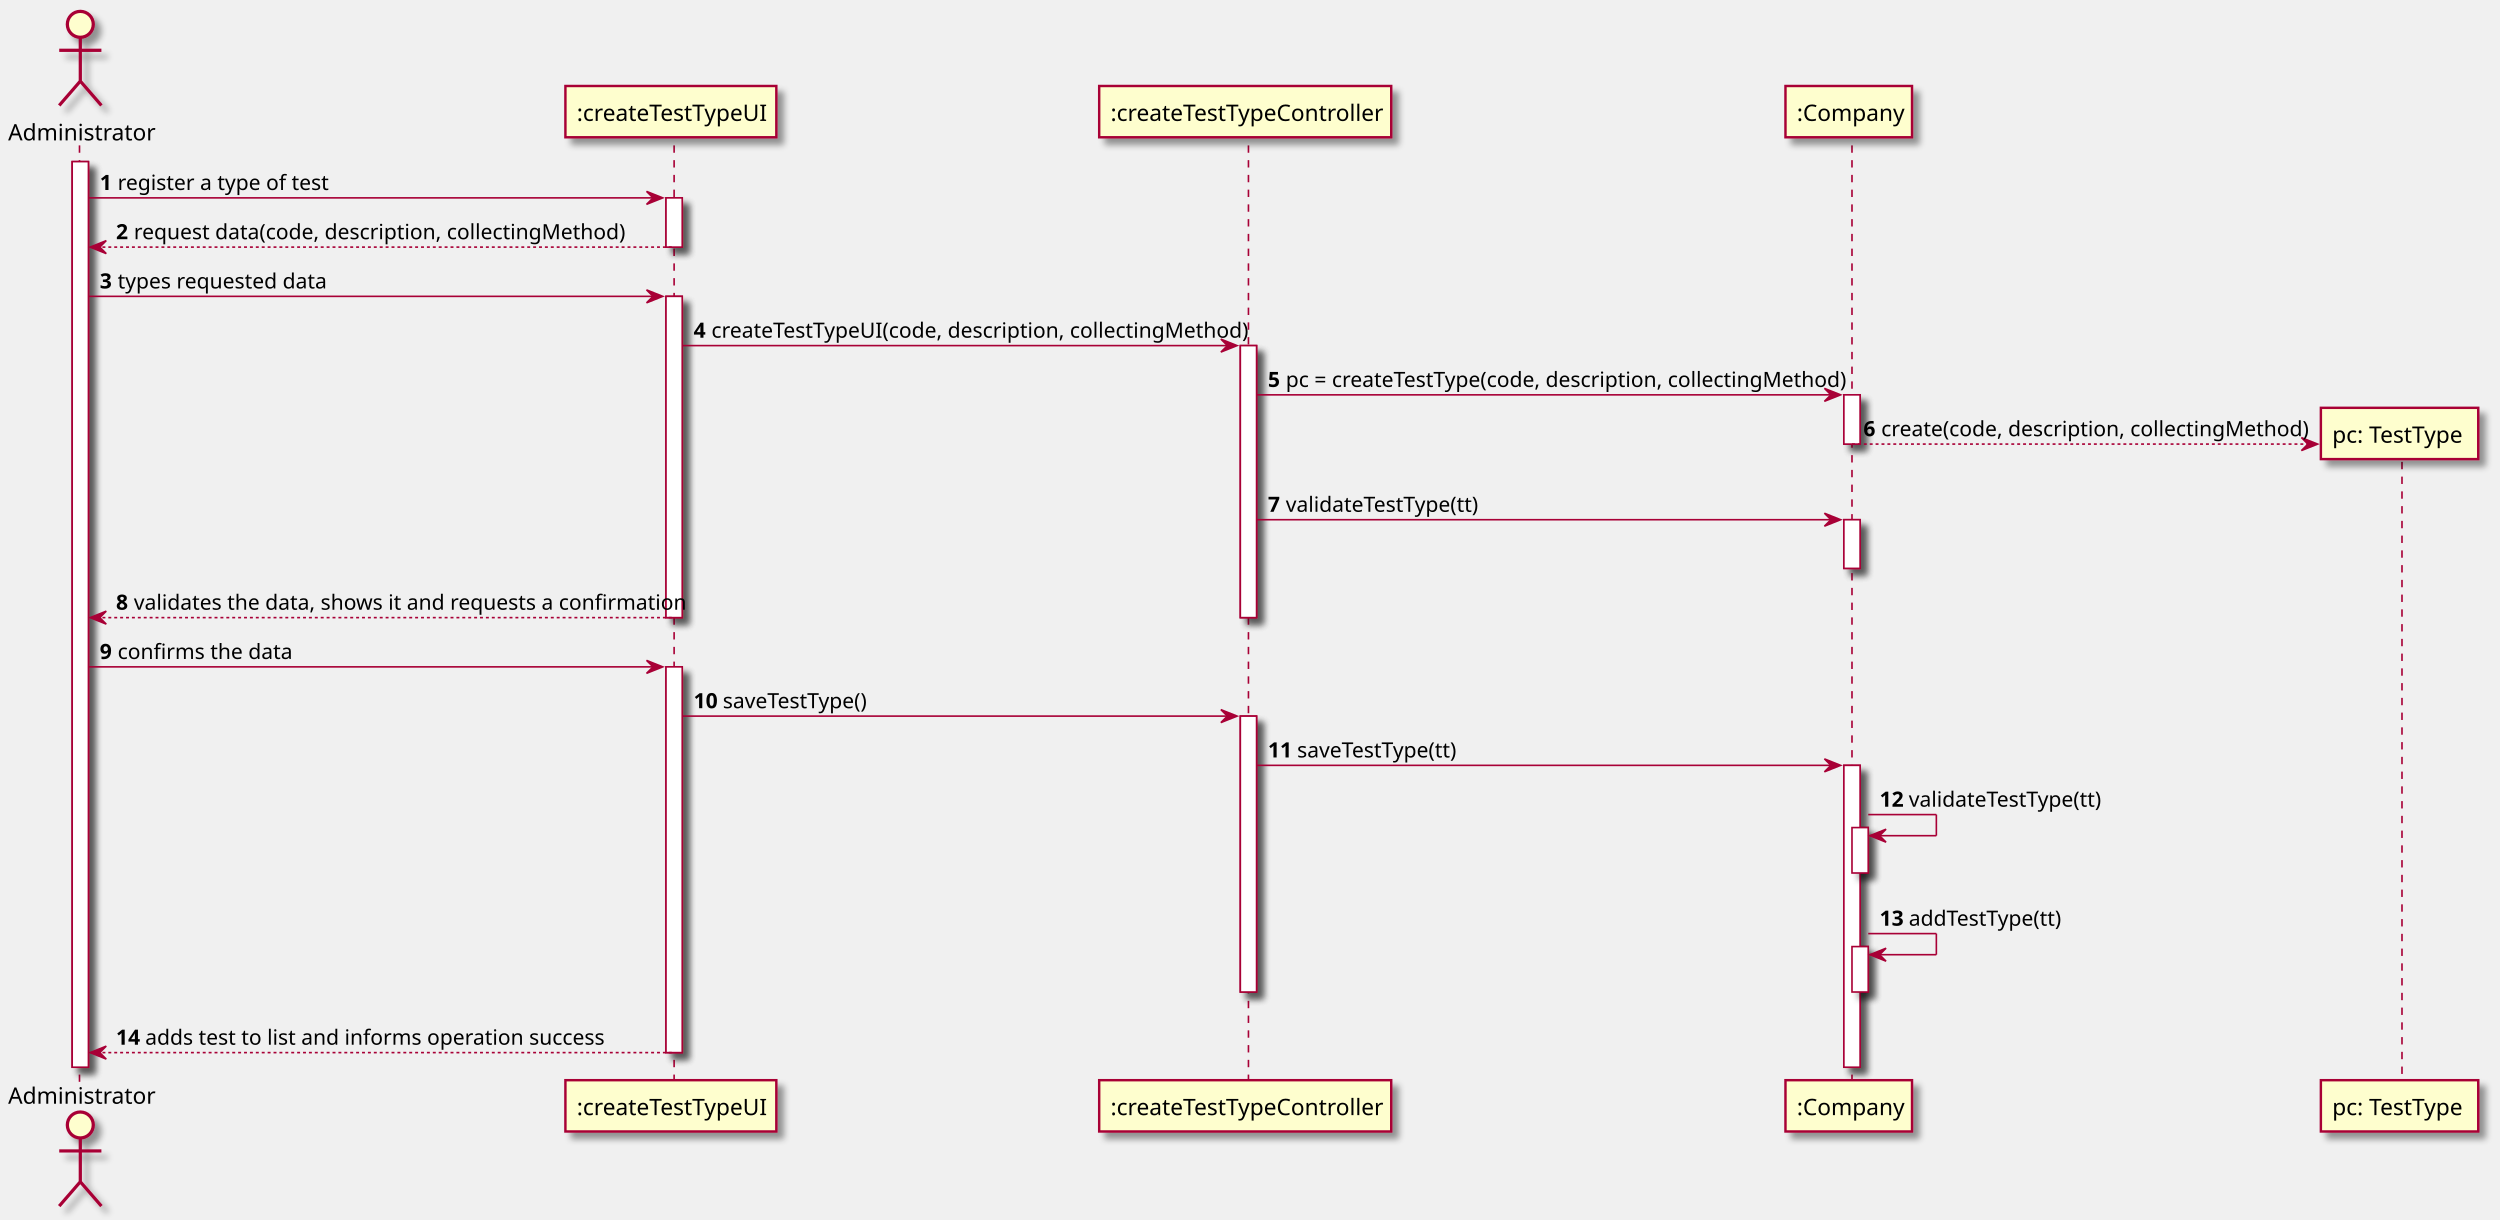
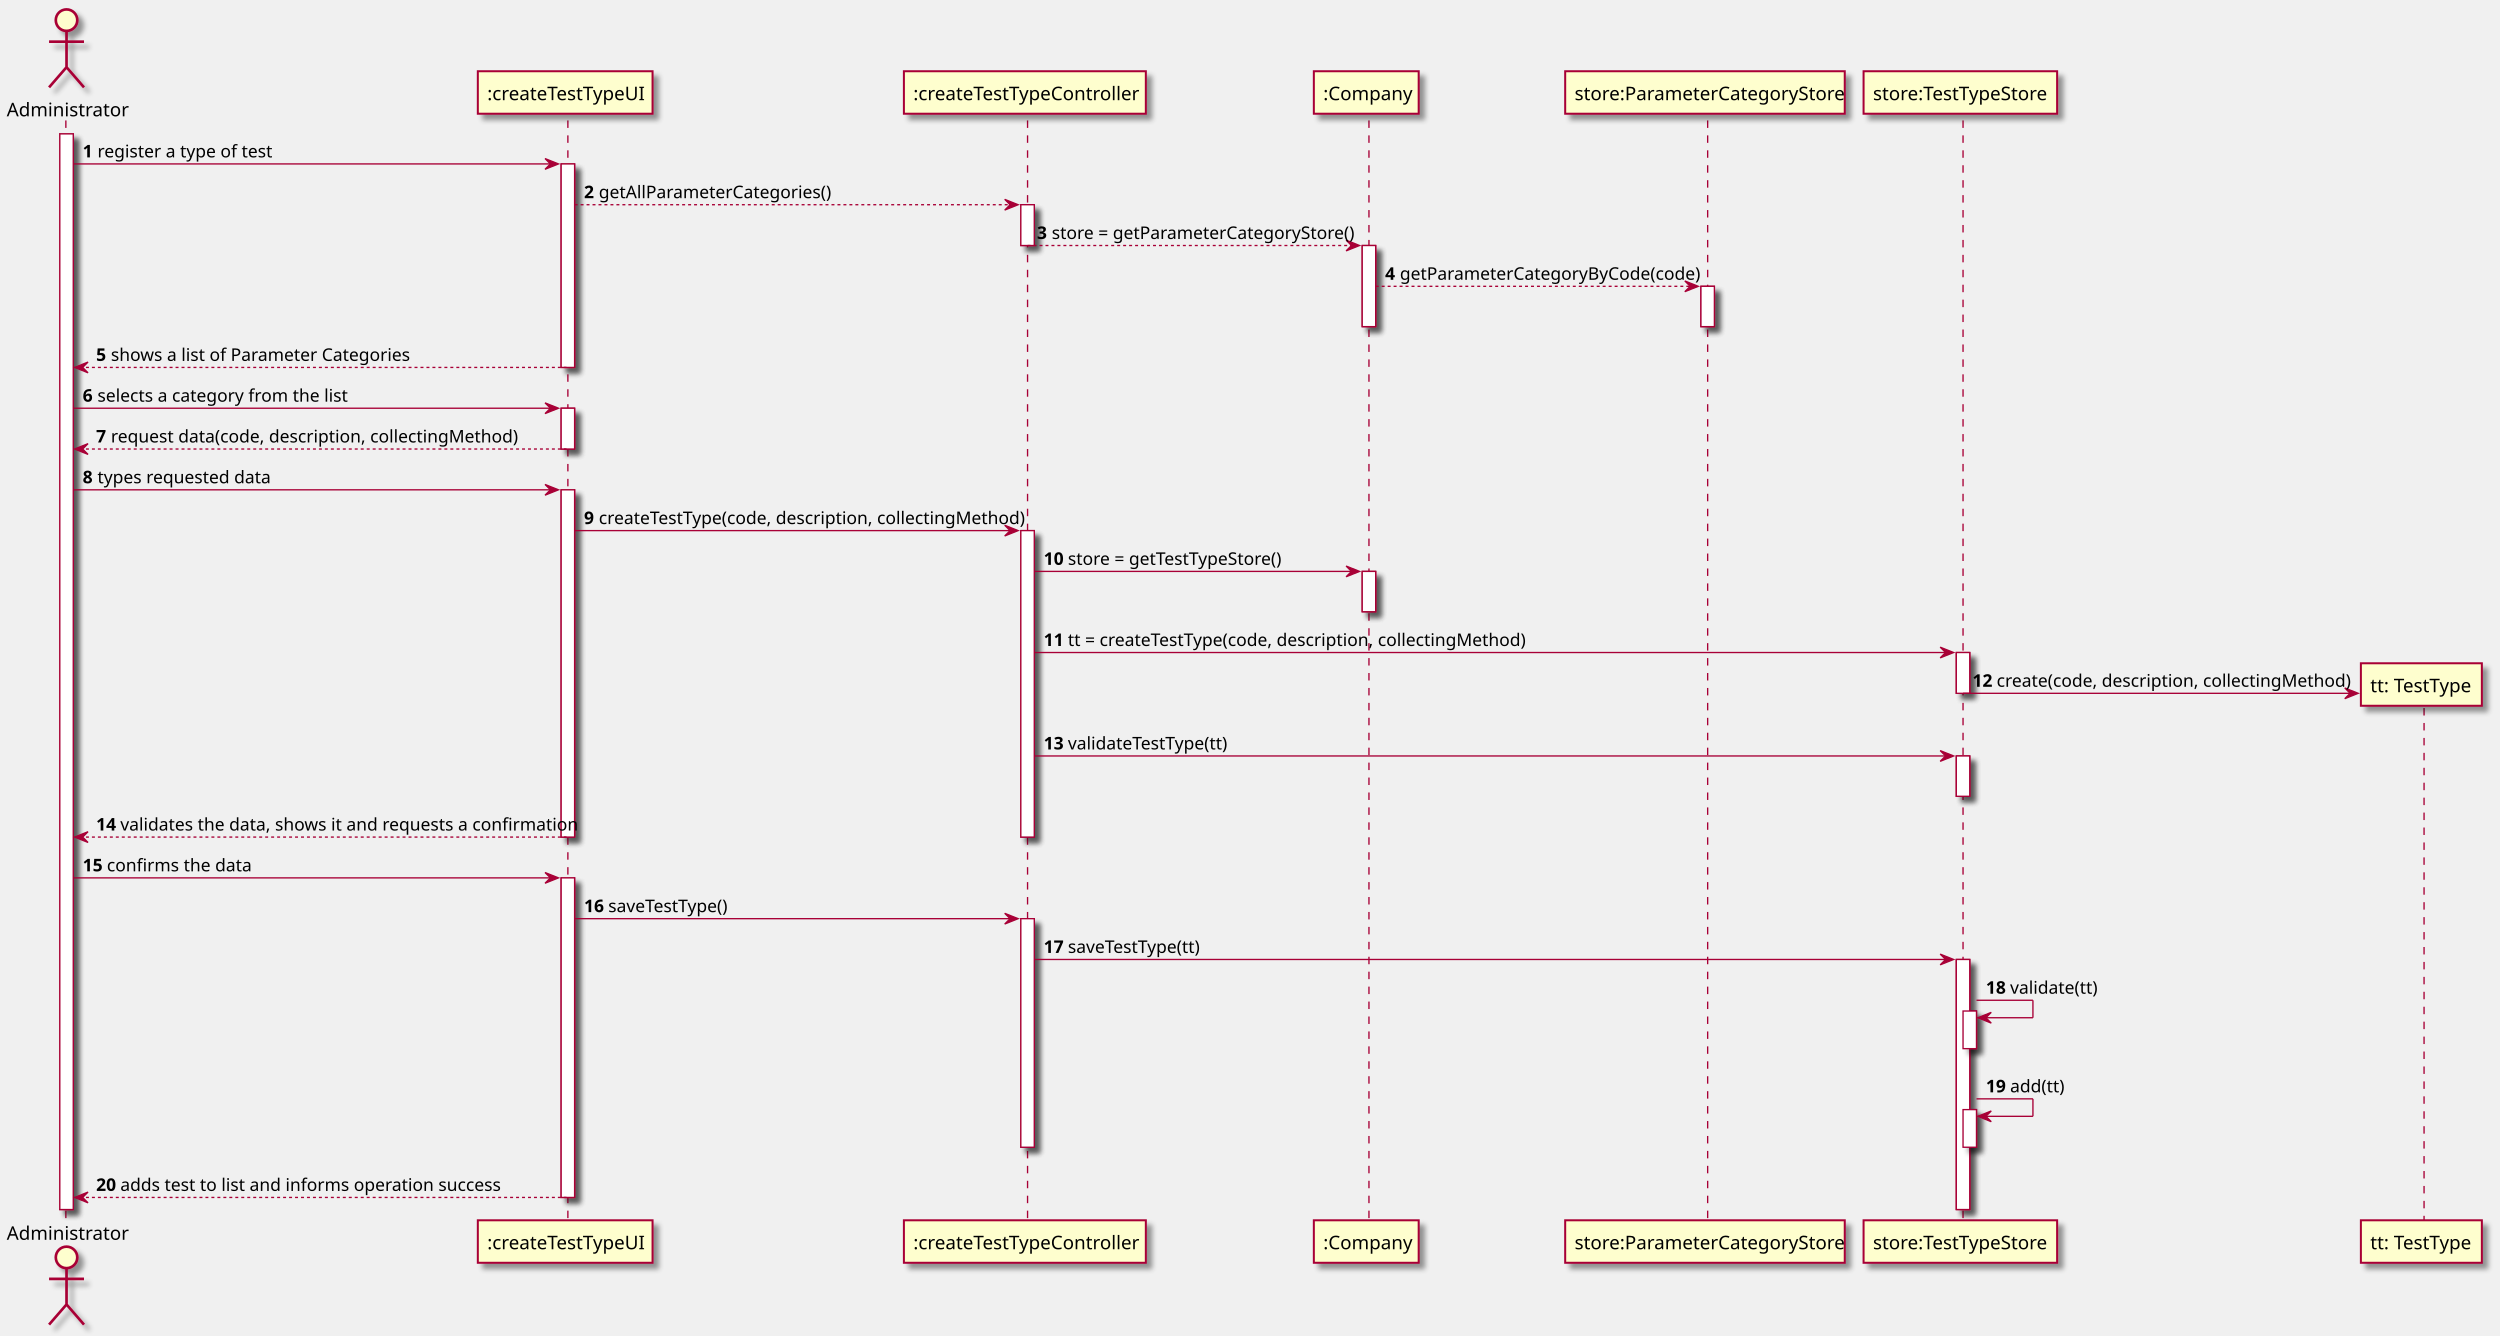
- <svg xmlns="http://www.w3.org/2000/svg" contentScriptType="application/ecmascript" contentStyleType="text/css" height="827.2px" preserveAspectRatio="none" style="width:1695px;height:827px;" version="1.1" viewBox="0 0 1695 827" width="1695.1px" zoomAndPan="magnify">
+ <svg xmlns="http://www.w3.org/2000/svg" contentScriptType="application/ecmascript" contentStyleType="text/css" height="894.6px" preserveAspectRatio="none" style="width:1674px;height:894px;" version="1.1" viewBox="0 0 1674 894" width="1674px" zoomAndPan="magnify">
  <defs>
-     <filter height="300%" id="f1wcpfkelou8r4" width="300%" x="-1" y="-1">
-       <feGaussianBlur result="blurOut" stdDeviation="2.2" />
+     <filter height="300%" id="f1lamy1l7gx9t" width="300%" x="-1" y="-1">
+       <feGaussianBlur result="blurOut" stdDeviation="1.8" />
      <feColorMatrix in="blurOut" result="blurOut2" type="matrix" values="0 0 0 0 0 0 0 0 0 0 0 0 0 0 0 0 0 0 .4 0" />
-       <feOffset dx="4.4" dy="4.4" in="blurOut2" result="blurOut3" />
+       <feOffset dx="3.6" dy="3.6" in="blurOut2" result="blurOut3" />
      <feBlend in="SourceGraphic" in2="blurOut3" mode="normal" />
    </filter>
  </defs>
  <g>
-     <rect fill="#FFFFFF" filter="url(#f1wcpfkelou8r4)" height="613.998" style="stroke:#A80036;stroke-width:1.1;" width="11" x="48.95" y="109.57" />
-     <rect fill="#FFFFFF" filter="url(#f1wcpfkelou8r4)" height="33.387" style="stroke:#A80036;stroke-width:1.1;" width="11" x="451.55" y="134.157" />
-     <rect fill="#FFFFFF" filter="url(#f1wcpfkelou8r4)" height="217.817" style="stroke:#A80036;stroke-width:1.1;" width="11" x="451.55" y="200.93" />
-     <rect fill="#FFFFFF" filter="url(#f1wcpfkelou8r4)" height="261.534" style="stroke:#A80036;stroke-width:1.1;" width="11" x="451.55" y="452.134" />
-     <rect fill="#FFFFFF" filter="url(#f1wcpfkelou8r4)" height="184.43" style="stroke:#A80036;stroke-width:1.1;" width="11" x="840.95" y="234.317" />
-     <rect fill="#FFFFFF" filter="url(#f1wcpfkelou8r4)" height="187.06" style="stroke:#A80036;stroke-width:1.1;" width="11" x="840.95" y="485.521" />
-     <rect fill="#FFFFFF" filter="url(#f1wcpfkelou8r4)" height="33.387" style="stroke:#A80036;stroke-width:1.1;" width="11" x="1250.15" y="267.704" />
-     <rect fill="#FFFFFF" filter="url(#f1wcpfkelou8r4)" height="33" style="stroke:#A80036;stroke-width:1.1;" width="11" x="1250.15" y="352.361" />
-     <rect fill="#FFFFFF" filter="url(#f1wcpfkelou8r4)" height="204.66" style="stroke:#A80036;stroke-width:1.1;" width="11" x="1250.15" y="518.908" />
-     <rect fill="#FFFFFF" filter="url(#f1wcpfkelou8r4)" height="30.8" style="stroke:#A80036;stroke-width:1.1;" width="11" x="1255.65" y="561.095" />
-     <rect fill="#FFFFFF" filter="url(#f1wcpfkelou8r4)" height="30.8" style="stroke:#A80036;stroke-width:1.1;" width="11" x="1255.65" y="641.781" />
-     <line style="stroke:#A80036;stroke-width:1.1;stroke-dasharray:5.0,5.0;" x1="53.9" x2="53.9" y1="98.57" y2="733.468" />
-     <line style="stroke:#A80036;stroke-width:1.1;stroke-dasharray:5.0,5.0;" x1="457.05" x2="457.05" y1="98.57" y2="733.468" />
-     <line style="stroke:#A80036;stroke-width:1.1;stroke-dasharray:5.0,5.0;" x1="846.45" x2="846.45" y1="98.57" y2="733.468" />
-     <line style="stroke:#A80036;stroke-width:1.1;stroke-dasharray:5.0,5.0;" x1="1255.65" x2="1255.65" y1="98.57" y2="733.468" />
-     <line style="stroke:#A80036;stroke-width:1.1;stroke-dasharray:5.0,5.0;" x1="1628.55" x2="1628.55" y1="313.139" y2="733.468" />
-     <text fill="#000000" font-family="sans-serif" font-size="15.4" lengthAdjust="spacing" textLength="91.3" x="5.5" y="95.186">Administrator</text>
-     <ellipse cx="54.45" cy="16.5" fill="#FEFECE" filter="url(#f1wcpfkelou8r4)" rx="8.8" ry="8.8" style="stroke:#A80036;stroke-width:2.2;" />
-     <path d="M54.45,25.3 L54.45,55 M40.15,34.1 L68.75,34.1 M54.45,55 L40.15,71.5 M54.45,55 L68.75,71.5 " fill="none" filter="url(#f1wcpfkelou8r4)" style="stroke:#A80036;stroke-width:2.2;" />
-     <text fill="#000000" font-family="sans-serif" font-size="15.4" lengthAdjust="spacing" textLength="91.3" x="5.5" y="748.355">Administrator</text>
-     <ellipse cx="54.45" cy="762.738" fill="#FEFECE" filter="url(#f1wcpfkelou8r4)" rx="8.8" ry="8.8" style="stroke:#A80036;stroke-width:2.2;" />
-     <path d="M54.45,771.538 L54.45,801.238 M40.15,780.338 L68.75,780.338 M54.45,801.238 L40.15,817.738 M54.45,801.238 L68.75,817.738 " fill="none" filter="url(#f1wcpfkelou8r4)" style="stroke:#A80036;stroke-width:2.2;" />
-     <rect fill="#FEFECE" filter="url(#f1wcpfkelou8r4)" height="34.77" style="stroke:#A80036;stroke-width:1.65;" width="143" x="383.35" y="58.3" />
-     <text fill="#000000" font-family="sans-serif" font-size="15.4" lengthAdjust="spacing" textLength="127.6" x="391.05" y="81.987">:createTestTypeUI</text>
-     <rect fill="#FEFECE" filter="url(#f1wcpfkelou8r4)" height="34.77" style="stroke:#A80036;stroke-width:1.65;" width="143" x="383.35" y="732.368" />
-     <text fill="#000000" font-family="sans-serif" font-size="15.4" lengthAdjust="spacing" textLength="127.6" x="391.05" y="756.054">:createTestTypeUI</text>
-     <rect fill="#FEFECE" filter="url(#f1wcpfkelou8r4)" height="34.77" style="stroke:#A80036;stroke-width:1.65;" width="198" x="745.25" y="58.3" />
-     <text fill="#000000" font-family="sans-serif" font-size="15.4" lengthAdjust="spacing" textLength="182.6" x="752.95" y="81.987">:createTestTypeController</text>
-     <rect fill="#FEFECE" filter="url(#f1wcpfkelou8r4)" height="34.77" style="stroke:#A80036;stroke-width:1.65;" width="198" x="745.25" y="732.368" />
-     <text fill="#000000" font-family="sans-serif" font-size="15.4" lengthAdjust="spacing" textLength="182.6" x="752.95" y="756.054">:createTestTypeController</text>
-     <rect fill="#FEFECE" filter="url(#f1wcpfkelou8r4)" height="34.77" style="stroke:#A80036;stroke-width:1.65;" width="85.8" x="1210.55" y="58.3" />
-     <text fill="#000000" font-family="sans-serif" font-size="15.4" lengthAdjust="spacing" textLength="70.4" x="1218.25" y="81.987">:Company</text>
-     <rect fill="#FEFECE" filter="url(#f1wcpfkelou8r4)" height="34.77" style="stroke:#A80036;stroke-width:1.65;" width="85.8" x="1210.55" y="732.368" />
-     <text fill="#000000" font-family="sans-serif" font-size="15.4" lengthAdjust="spacing" textLength="70.4" x="1218.25" y="756.054">:Company</text>
-     <rect fill="#FEFECE" filter="url(#f1wcpfkelou8r4)" height="34.77" style="stroke:#A80036;stroke-width:1.65;" width="106.7" x="1573.55" y="732.368" />
-     <text fill="#000000" font-family="sans-serif" font-size="15.4" lengthAdjust="spacing" textLength="91.3" x="1581.25" y="756.054">pc: TestType</text>
-     <rect fill="#FFFFFF" filter="url(#f1wcpfkelou8r4)" height="613.998" style="stroke:#A80036;stroke-width:1.1;" width="11" x="48.95" y="109.57" />
-     <rect fill="#FFFFFF" filter="url(#f1wcpfkelou8r4)" height="33.387" style="stroke:#A80036;stroke-width:1.1;" width="11" x="451.55" y="134.157" />
-     <rect fill="#FFFFFF" filter="url(#f1wcpfkelou8r4)" height="217.817" style="stroke:#A80036;stroke-width:1.1;" width="11" x="451.55" y="200.93" />
-     <rect fill="#FFFFFF" filter="url(#f1wcpfkelou8r4)" height="261.534" style="stroke:#A80036;stroke-width:1.1;" width="11" x="451.55" y="452.134" />
-     <rect fill="#FFFFFF" filter="url(#f1wcpfkelou8r4)" height="184.43" style="stroke:#A80036;stroke-width:1.1;" width="11" x="840.95" y="234.317" />
-     <rect fill="#FFFFFF" filter="url(#f1wcpfkelou8r4)" height="187.06" style="stroke:#A80036;stroke-width:1.1;" width="11" x="840.95" y="485.521" />
-     <rect fill="#FFFFFF" filter="url(#f1wcpfkelou8r4)" height="33.387" style="stroke:#A80036;stroke-width:1.1;" width="11" x="1250.15" y="267.704" />
-     <rect fill="#FFFFFF" filter="url(#f1wcpfkelou8r4)" height="33" style="stroke:#A80036;stroke-width:1.1;" width="11" x="1250.15" y="352.361" />
-     <rect fill="#FFFFFF" filter="url(#f1wcpfkelou8r4)" height="204.66" style="stroke:#A80036;stroke-width:1.1;" width="11" x="1250.15" y="518.908" />
-     <rect fill="#FFFFFF" filter="url(#f1wcpfkelou8r4)" height="30.8" style="stroke:#A80036;stroke-width:1.1;" width="11" x="1255.65" y="561.095" />
-     <rect fill="#FFFFFF" filter="url(#f1wcpfkelou8r4)" height="30.8" style="stroke:#A80036;stroke-width:1.1;" width="11" x="1255.65" y="641.781" />
-     <polygon fill="#A80036" points="438.35,129.757,449.35,134.157,438.35,138.557,442.75,134.157" style="stroke:#A80036;stroke-width:1.1;" />
-     <line style="stroke:#A80036;stroke-width:1.1;" x1="59.95" x2="444.95" y1="134.157" y2="134.157" />
-     <text fill="#000000" font-family="sans-serif" font-size="14.3" font-weight="bold" lengthAdjust="spacing" textLength="7.7" x="67.65" y="128.815">1</text>
-     <text fill="#000000" font-family="sans-serif" font-size="14.3" lengthAdjust="spacing" textLength="135.3" x="79.75" y="128.815">register a type of test</text>
-     <polygon fill="#A80036" points="72.05,163.144,61.05,167.544,72.05,171.944,67.65,167.544" style="stroke:#A80036;stroke-width:1.1;" />
-     <line style="stroke:#A80036;stroke-width:1.1;stroke-dasharray:2.0,2.0;" x1="65.45" x2="455.95" y1="167.544" y2="167.544" />
-     <text fill="#000000" font-family="sans-serif" font-size="14.3" font-weight="bold" lengthAdjust="spacing" textLength="7.7" x="78.65" y="162.202">2</text>
-     <text fill="#000000" font-family="sans-serif" font-size="14.3" lengthAdjust="spacing" textLength="313.5" x="90.75" y="162.202">request data(code, description, collectingMethod)</text>
-     <polygon fill="#A80036" points="438.35,196.53,449.35,200.93,438.35,205.331,442.75,200.93" style="stroke:#A80036;stroke-width:1.1;" />
-     <line style="stroke:#A80036;stroke-width:1.1;" x1="59.95" x2="444.95" y1="200.93" y2="200.93" />
-     <text fill="#000000" font-family="sans-serif" font-size="14.3" font-weight="bold" lengthAdjust="spacing" textLength="7.7" x="67.65" y="195.588">3</text>
-     <text fill="#000000" font-family="sans-serif" font-size="14.3" lengthAdjust="spacing" textLength="134.2" x="79.75" y="195.588">types requested data</text>
-     <polygon fill="#A80036" points="827.75,229.917,838.75,234.317,827.75,238.717,832.15,234.317" style="stroke:#A80036;stroke-width:1.1;" />
-     <line style="stroke:#A80036;stroke-width:1.1;" x1="462.55" x2="834.35" y1="234.317" y2="234.317" />
-     <text fill="#000000" font-family="sans-serif" font-size="14.3" font-weight="bold" lengthAdjust="spacing" textLength="7.7" x="470.25" y="228.975">4</text>
-     <text fill="#000000" font-family="sans-serif" font-size="14.3" lengthAdjust="spacing" textLength="345.4" x="482.35" y="228.975">createTestTypeUI(code, description, collectingMethod)</text>
-     <polygon fill="#A80036" points="1236.95,263.304,1247.95,267.704,1236.95,272.104,1241.35,267.704" style="stroke:#A80036;stroke-width:1.1;" />
-     <line style="stroke:#A80036;stroke-width:1.1;" x1="851.95" x2="1243.55" y1="267.704" y2="267.704" />
-     <text fill="#000000" font-family="sans-serif" font-size="14.3" font-weight="bold" lengthAdjust="spacing" textLength="7.7" x="859.65" y="262.362">5</text>
-     <text fill="#000000" font-family="sans-serif" font-size="14.3" lengthAdjust="spacing" textLength="365.2" x="871.75" y="262.362">pc = createTestType(code, description, collectingMethod)</text>
-     <polygon fill="#A80036" points="1560.35,296.691,1571.35,301.091,1560.35,305.491,1564.75,301.091" style="stroke:#A80036;stroke-width:1.1;" />
-     <line style="stroke:#A80036;stroke-width:1.1;stroke-dasharray:2.0,2.0;" x1="1255.65" x2="1566.95" y1="301.091" y2="301.091" />
-     <text fill="#000000" font-family="sans-serif" font-size="14.3" font-weight="bold" lengthAdjust="spacing" textLength="7.7" x="1263.35" y="295.748">6</text>
-     <text fill="#000000" font-family="sans-serif" font-size="14.3" lengthAdjust="spacing" textLength="273.9" x="1275.45" y="295.748">create(code, description, collectingMethod)</text>
-     <rect fill="#FEFECE" filter="url(#f1wcpfkelou8r4)" height="34.77" style="stroke:#A80036;stroke-width:1.65;" width="106.7" x="1573.55" y="276.504" />
-     <text fill="#000000" font-family="sans-serif" font-size="15.4" lengthAdjust="spacing" textLength="91.3" x="1581.25" y="300.19">pc: TestType</text>
-     <polygon fill="#A80036" points="1236.95,347.961,1247.95,352.361,1236.95,356.761,1241.35,352.361" style="stroke:#A80036;stroke-width:1.1;" />
-     <line style="stroke:#A80036;stroke-width:1.1;" x1="851.95" x2="1243.55" y1="352.361" y2="352.361" />
-     <text fill="#000000" font-family="sans-serif" font-size="14.3" font-weight="bold" lengthAdjust="spacing" textLength="7.7" x="859.65" y="347.019">7</text>
-     <text fill="#000000" font-family="sans-serif" font-size="14.3" lengthAdjust="spacing" textLength="123.2" x="871.75" y="347.019">validateTestType(tt)</text>
-     <polygon fill="#A80036" points="72.05,414.348,61.05,418.748,72.05,423.148,67.65,418.748" style="stroke:#A80036;stroke-width:1.1;" />
-     <line style="stroke:#A80036;stroke-width:1.1;stroke-dasharray:2.0,2.0;" x1="65.45" x2="455.95" y1="418.748" y2="418.748" />
-     <text fill="#000000" font-family="sans-serif" font-size="14.3" font-weight="bold" lengthAdjust="spacing" textLength="7.7" x="78.65" y="413.406">8</text>
-     <text fill="#000000" font-family="sans-serif" font-size="14.3" lengthAdjust="spacing" textLength="353.1" x="90.75" y="413.406">validates the data, shows it and requests a confirmation</text>
-     <polygon fill="#A80036" points="438.35,447.734,449.35,452.134,438.35,456.534,442.75,452.134" style="stroke:#A80036;stroke-width:1.1;" />
-     <line style="stroke:#A80036;stroke-width:1.1;" x1="59.95" x2="444.95" y1="452.134" y2="452.134" />
-     <text fill="#000000" font-family="sans-serif" font-size="14.3" font-weight="bold" lengthAdjust="spacing" textLength="7.7" x="67.65" y="446.792">9</text>
-     <text fill="#000000" font-family="sans-serif" font-size="14.3" lengthAdjust="spacing" textLength="110" x="79.75" y="446.792">confirms the data</text>
-     <polygon fill="#A80036" points="827.75,481.121,838.75,485.521,827.75,489.921,832.15,485.521" style="stroke:#A80036;stroke-width:1.1;" />
-     <line style="stroke:#A80036;stroke-width:1.1;" x1="462.55" x2="834.35" y1="485.521" y2="485.521" />
-     <text fill="#000000" font-family="sans-serif" font-size="14.3" font-weight="bold" lengthAdjust="spacing" textLength="15.4" x="470.25" y="480.179">10</text>
-     <text fill="#000000" font-family="sans-serif" font-size="14.3" lengthAdjust="spacing" textLength="95.7" x="490.05" y="480.179">saveTestType()</text>
-     <polygon fill="#A80036" points="1236.95,514.508,1247.95,518.908,1236.95,523.308,1241.35,518.908" style="stroke:#A80036;stroke-width:1.1;" />
-     <line style="stroke:#A80036;stroke-width:1.1;" x1="851.95" x2="1243.55" y1="518.908" y2="518.908" />
-     <text fill="#000000" font-family="sans-serif" font-size="14.3" font-weight="bold" lengthAdjust="spacing" textLength="15.4" x="859.65" y="513.566">11</text>
-     <text fill="#000000" font-family="sans-serif" font-size="14.3" lengthAdjust="spacing" textLength="104.5" x="879.45" y="513.566">saveTestType(tt)</text>
-     <line style="stroke:#A80036;stroke-width:1.1;" x1="1266.65" x2="1312.85" y1="552.294" y2="552.294" />
-     <line style="stroke:#A80036;stroke-width:1.1;" x1="1312.85" x2="1312.85" y1="552.294" y2="566.595" />
-     <line style="stroke:#A80036;stroke-width:1.1;" x1="1267.75" x2="1312.85" y1="566.595" y2="566.595" />
-     <polygon fill="#A80036" points="1278.75,562.194,1267.75,566.595,1278.75,570.995,1274.35,566.595" style="stroke:#A80036;stroke-width:1.1;" />
-     <text fill="#000000" font-family="sans-serif" font-size="14.3" font-weight="bold" lengthAdjust="spacing" textLength="15.4" x="1274.35" y="546.952">12</text>
-     <text fill="#000000" font-family="sans-serif" font-size="14.3" lengthAdjust="spacing" textLength="123.2" x="1294.15" y="546.952">validateTestType(tt)</text>
-     <line style="stroke:#A80036;stroke-width:1.1;" x1="1266.65" x2="1312.85" y1="632.981" y2="632.981" />
-     <line style="stroke:#A80036;stroke-width:1.1;" x1="1312.85" x2="1312.85" y1="632.981" y2="647.281" />
-     <line style="stroke:#A80036;stroke-width:1.1;" x1="1267.75" x2="1312.85" y1="647.281" y2="647.281" />
-     <polygon fill="#A80036" points="1278.75,642.881,1267.75,647.281,1278.75,651.681,1274.35,647.281" style="stroke:#A80036;stroke-width:1.1;" />
-     <text fill="#000000" font-family="sans-serif" font-size="14.3" font-weight="bold" lengthAdjust="spacing" textLength="15.4" x="1274.35" y="627.639">13</text>
-     <text fill="#000000" font-family="sans-serif" font-size="14.3" lengthAdjust="spacing" textLength="99" x="1294.15" y="627.639">addTestType(tt)</text>
-     <polygon fill="#A80036" points="72.05,709.268,61.05,713.668,72.05,718.068,67.65,713.668" style="stroke:#A80036;stroke-width:1.1;" />
-     <line style="stroke:#A80036;stroke-width:1.1;stroke-dasharray:2.0,2.0;" x1="65.45" x2="455.95" y1="713.668" y2="713.668" />
-     <text fill="#000000" font-family="sans-serif" font-size="14.3" font-weight="bold" lengthAdjust="spacing" textLength="15.4" x="78.65" y="708.326">14</text>
-     <text fill="#000000" font-family="sans-serif" font-size="14.3" lengthAdjust="spacing" textLength="298.1" x="98.45" y="708.326">adds test to list and informs operation success</text>
+     <rect fill="#FFFFFF" filter="url(#f1lamy1l7gx9t)" height="720.26" style="stroke:#A80036;stroke-width:0.9;" width="9" x="40.05" y="89.648" />
+     <rect fill="#FFFFFF" filter="url(#f1lamy1l7gx9t)" height="136.266" style="stroke:#A80036;stroke-width:0.9;" width="9" x="375.75" y="109.765" />
+     <rect fill="#FFFFFF" filter="url(#f1lamy1l7gx9t)" height="27.316" style="stroke:#A80036;stroke-width:0.9;" width="9" x="375.75" y="273.347" />
+     <rect fill="#FFFFFF" filter="url(#f1lamy1l7gx9t)" height="232.53" style="stroke:#A80036;stroke-width:0.9;" width="9" x="375.75" y="327.98" />
+     <rect fill="#FFFFFF" filter="url(#f1lamy1l7gx9t)" height="213.982" style="stroke:#A80036;stroke-width:0.9;" width="9" x="375.75" y="587.827" />
+     <rect fill="#FFFFFF" filter="url(#f1lamy1l7gx9t)" height="27.316" style="stroke:#A80036;stroke-width:0.9;" width="9" x="683.55" y="137.081" />
+     <rect fill="#FFFFFF" filter="url(#f1lamy1l7gx9t)" height="205.214" style="stroke:#A80036;stroke-width:0.9;" width="9" x="683.55" y="355.296" />
+     <rect fill="#FFFFFF" filter="url(#f1lamy1l7gx9t)" height="153.049" style="stroke:#A80036;stroke-width:0.9;" width="9" x="683.55" y="615.143" />
+     <rect fill="#FFFFFF" filter="url(#f1lamy1l7gx9t)" height="54.316" style="stroke:#A80036;stroke-width:0.9;" width="9" x="912.15" y="164.398" />
+     <rect fill="#FFFFFF" filter="url(#f1lamy1l7gx9t)" height="27" style="stroke:#A80036;stroke-width:0.9;" width="9" x="912.15" y="382.613" />
+     <rect fill="#FFFFFF" filter="url(#f1lamy1l7gx9t)" height="27" style="stroke:#A80036;stroke-width:0.9;" width="9" x="1138.95" y="191.714" />
+     <rect fill="#FFFFFF" filter="url(#f1lamy1l7gx9t)" height="27.316" style="stroke:#A80036;stroke-width:0.9;" width="9" x="1309.95" y="436.929" />
+     <rect fill="#FFFFFF" filter="url(#f1lamy1l7gx9t)" height="27" style="stroke:#A80036;stroke-width:0.9;" width="9" x="1309.95" y="506.194" />
+     <rect fill="#FFFFFF" filter="url(#f1lamy1l7gx9t)" height="167.449" style="stroke:#A80036;stroke-width:0.9;" width="9" x="1309.95" y="642.459" />
+     <rect fill="#FFFFFF" filter="url(#f1lamy1l7gx9t)" height="25.2" style="stroke:#A80036;stroke-width:0.9;" width="9" x="1314.45" y="676.976" />
+     <rect fill="#FFFFFF" filter="url(#f1lamy1l7gx9t)" height="25.2" style="stroke:#A80036;stroke-width:0.9;" width="9" x="1314.45" y="742.992" />
+     <line style="stroke:#A80036;stroke-width:0.9;stroke-dasharray:5.0,5.0;" x1="44.1" x2="44.1" y1="80.648" y2="818.009" />
+     <line style="stroke:#A80036;stroke-width:0.9;stroke-dasharray:5.0,5.0;" x1="380.25" x2="380.25" y1="80.648" y2="818.009" />
+     <line style="stroke:#A80036;stroke-width:0.9;stroke-dasharray:5.0,5.0;" x1="688.05" x2="688.05" y1="80.648" y2="818.009" />
+     <line style="stroke:#A80036;stroke-width:0.9;stroke-dasharray:5.0,5.0;" x1="916.65" x2="916.65" y1="80.648" y2="818.009" />
+     <line style="stroke:#A80036;stroke-width:0.9;stroke-dasharray:5.0,5.0;" x1="1143.45" x2="1143.45" y1="80.648" y2="818.009" />
+     <line style="stroke:#A80036;stroke-width:0.9;stroke-dasharray:5.0,5.0;" x1="1314.45" x2="1314.45" y1="80.648" y2="818.009" />
+     <line style="stroke:#A80036;stroke-width:0.9;stroke-dasharray:5.0,5.0;" x1="1623.15" x2="1623.15" y1="474.103" y2="818.009" />
+     <text fill="#000000" font-family="sans-serif" font-size="12.6" lengthAdjust="spacing" textLength="74.7" x="4.5" y="77.88">Administrator</text>
+     <ellipse cx="44.55" cy="13.5" fill="#FEFECE" filter="url(#f1lamy1l7gx9t)" rx="7.2" ry="7.2" style="stroke:#A80036;stroke-width:1.8;" />
+     <path d="M44.55,20.7 L44.55,45 M32.85,27.9 L56.25,27.9 M44.55,45 L32.85,58.5 M44.55,45 L56.25,58.5 " fill="none" filter="url(#f1lamy1l7gx9t)" style="stroke:#A80036;stroke-width:1.8;" />
+     <text fill="#000000" font-family="sans-serif" font-size="12.6" lengthAdjust="spacing" textLength="74.7" x="4.5" y="830.188">Administrator</text>
+     <ellipse cx="44.55" cy="841.957" fill="#FEFECE" filter="url(#f1lamy1l7gx9t)" rx="7.2" ry="7.2" style="stroke:#A80036;stroke-width:1.8;" />
+     <path d="M44.55,849.157 L44.55,873.457 M32.85,856.357 L56.25,856.357 M44.55,873.457 L32.85,886.957 M44.55,873.457 L56.25,886.957 " fill="none" filter="url(#f1lamy1l7gx9t)" style="stroke:#A80036;stroke-width:1.8;" />
+     <rect fill="#FEFECE" filter="url(#f1lamy1l7gx9t)" height="28.448" style="stroke:#A80036;stroke-width:1.35;" width="117" x="319.95" y="47.7" />
+     <text fill="#000000" font-family="sans-serif" font-size="12.6" lengthAdjust="spacing" textLength="104.4" x="326.25" y="67.08">:createTestTypeUI</text>
+     <rect fill="#FEFECE" filter="url(#f1lamy1l7gx9t)" height="28.448" style="stroke:#A80036;stroke-width:1.35;" width="117" x="319.95" y="817.109" />
+     <text fill="#000000" font-family="sans-serif" font-size="12.6" lengthAdjust="spacing" textLength="104.4" x="326.25" y="836.489">:createTestTypeUI</text>
+     <rect fill="#FEFECE" filter="url(#f1lamy1l7gx9t)" height="28.448" style="stroke:#A80036;stroke-width:1.35;" width="162" x="605.25" y="47.7" />
+     <text fill="#000000" font-family="sans-serif" font-size="12.6" lengthAdjust="spacing" textLength="149.4" x="611.55" y="67.08">:createTestTypeController</text>
+     <rect fill="#FEFECE" filter="url(#f1lamy1l7gx9t)" height="28.448" style="stroke:#A80036;stroke-width:1.35;" width="162" x="605.25" y="817.109" />
+     <text fill="#000000" font-family="sans-serif" font-size="12.6" lengthAdjust="spacing" textLength="149.4" x="611.55" y="836.489">:createTestTypeController</text>
+     <rect fill="#FEFECE" filter="url(#f1lamy1l7gx9t)" height="28.448" style="stroke:#A80036;stroke-width:1.35;" width="70.2" x="879.75" y="47.7" />
+     <text fill="#000000" font-family="sans-serif" font-size="12.6" lengthAdjust="spacing" textLength="57.6" x="886.05" y="67.08">:Company</text>
+     <rect fill="#FEFECE" filter="url(#f1lamy1l7gx9t)" height="28.448" style="stroke:#A80036;stroke-width:1.35;" width="70.2" x="879.75" y="817.109" />
+     <text fill="#000000" font-family="sans-serif" font-size="12.6" lengthAdjust="spacing" textLength="57.6" x="886.05" y="836.489">:Company</text>
+     <rect fill="#FEFECE" filter="url(#f1lamy1l7gx9t)" height="28.448" style="stroke:#A80036;stroke-width:1.35;" width="187.2" x="1048.05" y="47.7" />
+     <text fill="#000000" font-family="sans-serif" font-size="12.6" lengthAdjust="spacing" textLength="174.6" x="1054.35" y="67.08">store:ParameterCategoryStore</text>
+     <rect fill="#FEFECE" filter="url(#f1lamy1l7gx9t)" height="28.448" style="stroke:#A80036;stroke-width:1.35;" width="187.2" x="1048.05" y="817.109" />
+     <text fill="#000000" font-family="sans-serif" font-size="12.6" lengthAdjust="spacing" textLength="174.6" x="1054.35" y="836.489">store:ParameterCategoryStore</text>
+     <rect fill="#FEFECE" filter="url(#f1lamy1l7gx9t)" height="28.448" style="stroke:#A80036;stroke-width:1.35;" width="129.6" x="1247.85" y="47.7" />
+     <text fill="#000000" font-family="sans-serif" font-size="12.6" lengthAdjust="spacing" textLength="117" x="1254.15" y="67.08">store:TestTypeStore</text>
+     <rect fill="#FEFECE" filter="url(#f1lamy1l7gx9t)" height="28.448" style="stroke:#A80036;stroke-width:1.35;" width="129.6" x="1247.85" y="817.109" />
+     <text fill="#000000" font-family="sans-serif" font-size="12.6" lengthAdjust="spacing" textLength="117" x="1254.15" y="836.489">store:TestTypeStore</text>
+     <rect fill="#FEFECE" filter="url(#f1lamy1l7gx9t)" height="28.448" style="stroke:#A80036;stroke-width:1.35;" width="81" x="1580.85" y="817.109" />
+     <text fill="#000000" font-family="sans-serif" font-size="12.6" lengthAdjust="spacing" textLength="68.4" x="1587.15" y="836.489">tt: TestType</text>
+     <rect fill="#FFFFFF" filter="url(#f1lamy1l7gx9t)" height="720.26" style="stroke:#A80036;stroke-width:0.9;" width="9" x="40.05" y="89.648" />
+     <rect fill="#FFFFFF" filter="url(#f1lamy1l7gx9t)" height="136.266" style="stroke:#A80036;stroke-width:0.9;" width="9" x="375.75" y="109.765" />
+     <rect fill="#FFFFFF" filter="url(#f1lamy1l7gx9t)" height="27.316" style="stroke:#A80036;stroke-width:0.9;" width="9" x="375.75" y="273.347" />
+     <rect fill="#FFFFFF" filter="url(#f1lamy1l7gx9t)" height="232.53" style="stroke:#A80036;stroke-width:0.9;" width="9" x="375.75" y="327.98" />
+     <rect fill="#FFFFFF" filter="url(#f1lamy1l7gx9t)" height="213.982" style="stroke:#A80036;stroke-width:0.9;" width="9" x="375.75" y="587.827" />
+     <rect fill="#FFFFFF" filter="url(#f1lamy1l7gx9t)" height="27.316" style="stroke:#A80036;stroke-width:0.9;" width="9" x="683.55" y="137.081" />
+     <rect fill="#FFFFFF" filter="url(#f1lamy1l7gx9t)" height="205.214" style="stroke:#A80036;stroke-width:0.9;" width="9" x="683.55" y="355.296" />
+     <rect fill="#FFFFFF" filter="url(#f1lamy1l7gx9t)" height="153.049" style="stroke:#A80036;stroke-width:0.9;" width="9" x="683.55" y="615.143" />
+     <rect fill="#FFFFFF" filter="url(#f1lamy1l7gx9t)" height="54.316" style="stroke:#A80036;stroke-width:0.9;" width="9" x="912.15" y="164.398" />
+     <rect fill="#FFFFFF" filter="url(#f1lamy1l7gx9t)" height="27" style="stroke:#A80036;stroke-width:0.9;" width="9" x="912.15" y="382.613" />
+     <rect fill="#FFFFFF" filter="url(#f1lamy1l7gx9t)" height="27" style="stroke:#A80036;stroke-width:0.9;" width="9" x="1138.95" y="191.714" />
+     <rect fill="#FFFFFF" filter="url(#f1lamy1l7gx9t)" height="27.316" style="stroke:#A80036;stroke-width:0.9;" width="9" x="1309.95" y="436.929" />
+     <rect fill="#FFFFFF" filter="url(#f1lamy1l7gx9t)" height="27" style="stroke:#A80036;stroke-width:0.9;" width="9" x="1309.95" y="506.194" />
+     <rect fill="#FFFFFF" filter="url(#f1lamy1l7gx9t)" height="167.449" style="stroke:#A80036;stroke-width:0.9;" width="9" x="1309.95" y="642.459" />
+     <rect fill="#FFFFFF" filter="url(#f1lamy1l7gx9t)" height="25.2" style="stroke:#A80036;stroke-width:0.9;" width="9" x="1314.45" y="676.976" />
+     <rect fill="#FFFFFF" filter="url(#f1lamy1l7gx9t)" height="25.2" style="stroke:#A80036;stroke-width:0.9;" width="9" x="1314.45" y="742.992" />
+     <polygon fill="#A80036" points="364.95,106.165,373.95,109.765,364.95,113.365,368.55,109.765" style="stroke:#A80036;stroke-width:0.9;" />
+     <line style="stroke:#A80036;stroke-width:0.9;" x1="49.05" x2="370.35" y1="109.765" y2="109.765" />
+     <text fill="#000000" font-family="sans-serif" font-size="11.7" font-weight="bold" lengthAdjust="spacing" textLength="6.3" x="55.35" y="105.394">1</text>
+     <text fill="#000000" font-family="sans-serif" font-size="11.7" lengthAdjust="spacing" textLength="110.7" x="65.25" y="105.394">register a type of test</text>
+     <polygon fill="#A80036" points="672.75,133.481,681.75,137.081,672.75,140.681,676.35,137.081" style="stroke:#A80036;stroke-width:0.9;" />
+     <line style="stroke:#A80036;stroke-width:0.9;stroke-dasharray:2.0,2.0;" x1="384.75" x2="678.15" y1="137.081" y2="137.081" />
+     <text fill="#000000" font-family="sans-serif" font-size="11.7" font-weight="bold" lengthAdjust="spacing" textLength="6.3" x="391.05" y="132.71">2</text>
+     <text fill="#000000" font-family="sans-serif" font-size="11.7" lengthAdjust="spacing" textLength="146.7" x="400.95" y="132.71">getAllParameterCategories()</text>
+     <polygon fill="#A80036" points="901.35,160.798,910.35,164.398,901.35,167.998,904.95,164.398" style="stroke:#A80036;stroke-width:0.9;" />
+     <line style="stroke:#A80036;stroke-width:0.9;stroke-dasharray:2.0,2.0;" x1="688.05" x2="906.75" y1="164.398" y2="164.398" />
+     <text fill="#000000" font-family="sans-serif" font-size="11.7" font-weight="bold" lengthAdjust="spacing" textLength="6.3" x="694.35" y="160.027">3</text>
+     <text fill="#000000" font-family="sans-serif" font-size="11.7" lengthAdjust="spacing" textLength="192.6" x="704.25" y="160.027">store = getParameterCategoryStore()</text>
+     <polygon fill="#A80036" points="1128.15,188.114,1137.15,191.714,1128.15,195.314,1131.75,191.714" style="stroke:#A80036;stroke-width:0.9;" />
+     <line style="stroke:#A80036;stroke-width:0.9;stroke-dasharray:2.0,2.0;" x1="921.15" x2="1133.55" y1="191.714" y2="191.714" />
+     <text fill="#000000" font-family="sans-serif" font-size="11.7" font-weight="bold" lengthAdjust="spacing" textLength="6.3" x="927.45" y="187.343">4</text>
+     <text fill="#000000" font-family="sans-serif" font-size="11.7" lengthAdjust="spacing" textLength="190.8" x="937.35" y="187.343">getParameterCategoryByCode(code)</text>
+     <polygon fill="#A80036" points="58.95,242.43,49.95,246.03,58.95,249.631,55.35,246.03" style="stroke:#A80036;stroke-width:0.9;" />
+     <line style="stroke:#A80036;stroke-width:0.9;stroke-dasharray:2.0,2.0;" x1="53.55" x2="379.35" y1="246.03" y2="246.03" />
+     <text fill="#000000" font-family="sans-serif" font-size="11.7" font-weight="bold" lengthAdjust="spacing" textLength="6.3" x="64.35" y="241.66">5</text>
+     <text fill="#000000" font-family="sans-serif" font-size="11.7" lengthAdjust="spacing" textLength="191.7" x="74.25" y="241.66">shows a list of Parameter Categories</text>
+     <polygon fill="#A80036" points="364.95,269.747,373.95,273.347,364.95,276.947,368.55,273.347" style="stroke:#A80036;stroke-width:0.9;" />
+     <line style="stroke:#A80036;stroke-width:0.9;" x1="49.05" x2="370.35" y1="273.347" y2="273.347" />
+     <text fill="#000000" font-family="sans-serif" font-size="11.7" font-weight="bold" lengthAdjust="spacing" textLength="6.3" x="55.35" y="268.976">6</text>
+     <text fill="#000000" font-family="sans-serif" font-size="11.7" lengthAdjust="spacing" textLength="161.1" x="65.25" y="268.976">selects a category from the list</text>
+     <polygon fill="#A80036" points="58.95,297.063,49.95,300.663,58.95,304.263,55.35,300.663" style="stroke:#A80036;stroke-width:0.9;" />
+     <line style="stroke:#A80036;stroke-width:0.9;stroke-dasharray:2.0,2.0;" x1="53.55" x2="379.35" y1="300.663" y2="300.663" />
+     <text fill="#000000" font-family="sans-serif" font-size="11.7" font-weight="bold" lengthAdjust="spacing" textLength="6.3" x="64.35" y="296.293">7</text>
+     <text fill="#000000" font-family="sans-serif" font-size="11.7" lengthAdjust="spacing" textLength="256.5" x="74.25" y="296.293">request data(code, description, collectingMethod)</text>
+     <polygon fill="#A80036" points="364.95,324.38,373.95,327.98,364.95,331.58,368.55,327.98" style="stroke:#A80036;stroke-width:0.9;" />
+     <line style="stroke:#A80036;stroke-width:0.9;" x1="49.05" x2="370.35" y1="327.98" y2="327.98" />
+     <text fill="#000000" font-family="sans-serif" font-size="11.7" font-weight="bold" lengthAdjust="spacing" textLength="6.3" x="55.35" y="323.609">8</text>
+     <text fill="#000000" font-family="sans-serif" font-size="11.7" lengthAdjust="spacing" textLength="109.8" x="65.25" y="323.609">types requested data</text>
+     <polygon fill="#A80036" points="672.75,351.696,681.75,355.296,672.75,358.896,676.35,355.296" style="stroke:#A80036;stroke-width:0.9;" />
+     <line style="stroke:#A80036;stroke-width:0.9;" x1="384.75" x2="678.15" y1="355.296" y2="355.296" />
+     <text fill="#000000" font-family="sans-serif" font-size="11.7" font-weight="bold" lengthAdjust="spacing" textLength="6.3" x="391.05" y="350.925">9</text>
+     <text fill="#000000" font-family="sans-serif" font-size="11.7" lengthAdjust="spacing" textLength="271.8" x="400.95" y="350.925">createTestType(code, description, collectingMethod)</text>
+     <polygon fill="#A80036" points="901.35,379.012,910.35,382.613,901.35,386.212,904.95,382.613" style="stroke:#A80036;stroke-width:0.9;" />
+     <line style="stroke:#A80036;stroke-width:0.9;" x1="692.55" x2="906.75" y1="382.613" y2="382.613" />
+     <text fill="#000000" font-family="sans-serif" font-size="11.7" font-weight="bold" lengthAdjust="spacing" textLength="12.6" x="698.85" y="378.242">10</text>
+     <text fill="#000000" font-family="sans-serif" font-size="11.7" lengthAdjust="spacing" textLength="139.5" x="715.05" y="378.242">store = getTestTypeStore()</text>
+     <polygon fill="#A80036" points="1299.15,433.329,1308.15,436.929,1299.15,440.529,1302.75,436.929" style="stroke:#A80036;stroke-width:0.9;" />
+     <line style="stroke:#A80036;stroke-width:0.9;" x1="692.55" x2="1304.55" y1="436.929" y2="436.929" />
+     <text fill="#000000" font-family="sans-serif" font-size="11.7" font-weight="bold" lengthAdjust="spacing" textLength="12.6" x="698.85" y="432.558">11</text>
+     <text fill="#000000" font-family="sans-serif" font-size="11.7" lengthAdjust="spacing" textLength="293.4" x="715.05" y="432.558">tt = createTestType(code, description, collectingMethod)</text>
+     <polygon fill="#A80036" points="1570.05,460.645,1579.05,464.245,1570.05,467.845,1573.65,464.245" style="stroke:#A80036;stroke-width:0.9;" />
+     <line style="stroke:#A80036;stroke-width:0.9;" x1="1314.45" x2="1575.45" y1="464.245" y2="464.245" />
+     <text fill="#000000" font-family="sans-serif" font-size="11.7" font-weight="bold" lengthAdjust="spacing" textLength="12.6" x="1320.75" y="459.875">12</text>
+     <text fill="#000000" font-family="sans-serif" font-size="11.7" lengthAdjust="spacing" textLength="224.1" x="1336.95" y="459.875">create(code, description, collectingMethod)</text>
+     <rect fill="#FEFECE" filter="url(#f1lamy1l7gx9t)" height="28.448" style="stroke:#A80036;stroke-width:1.35;" width="81" x="1580.85" y="444.129" />
+     <text fill="#000000" font-family="sans-serif" font-size="12.6" lengthAdjust="spacing" textLength="68.4" x="1587.15" y="463.509">tt: TestType</text>
+     <polygon fill="#A80036" points="1299.15,502.594,1308.15,506.194,1299.15,509.794,1302.75,506.194" style="stroke:#A80036;stroke-width:0.9;" />
+     <line style="stroke:#A80036;stroke-width:0.9;" x1="692.55" x2="1304.55" y1="506.194" y2="506.194" />
+     <text fill="#000000" font-family="sans-serif" font-size="11.7" font-weight="bold" lengthAdjust="spacing" textLength="12.6" x="698.85" y="501.823">13</text>
+     <text fill="#000000" font-family="sans-serif" font-size="11.7" lengthAdjust="spacing" textLength="100.8" x="715.05" y="501.823">validateTestType(tt)</text>
+     <polygon fill="#A80036" points="58.95,556.91,49.95,560.51,58.95,564.11,55.35,560.51" style="stroke:#A80036;stroke-width:0.9;" />
+     <line style="stroke:#A80036;stroke-width:0.9;stroke-dasharray:2.0,2.0;" x1="53.55" x2="379.35" y1="560.51" y2="560.51" />
+     <text fill="#000000" font-family="sans-serif" font-size="11.7" font-weight="bold" lengthAdjust="spacing" textLength="12.6" x="64.35" y="556.139">14</text>
+     <text fill="#000000" font-family="sans-serif" font-size="11.7" lengthAdjust="spacing" textLength="288.9" x="80.55" y="556.139">validates the data, shows it and requests a confirmation</text>
+     <polygon fill="#A80036" points="364.95,584.227,373.95,587.827,364.95,591.427,368.55,587.827" style="stroke:#A80036;stroke-width:0.9;" />
+     <line style="stroke:#A80036;stroke-width:0.9;" x1="49.05" x2="370.35" y1="587.827" y2="587.827" />
+     <text fill="#000000" font-family="sans-serif" font-size="11.7" font-weight="bold" lengthAdjust="spacing" textLength="12.6" x="55.35" y="583.456">15</text>
+     <text fill="#000000" font-family="sans-serif" font-size="11.7" lengthAdjust="spacing" textLength="90" x="71.55" y="583.456">confirms the data</text>
+     <polygon fill="#A80036" points="672.75,611.543,681.75,615.143,672.75,618.743,676.35,615.143" style="stroke:#A80036;stroke-width:0.9;" />
+     <line style="stroke:#A80036;stroke-width:0.9;" x1="384.75" x2="678.15" y1="615.143" y2="615.143" />
+     <text fill="#000000" font-family="sans-serif" font-size="11.7" font-weight="bold" lengthAdjust="spacing" textLength="12.6" x="391.05" y="610.772">16</text>
+     <text fill="#000000" font-family="sans-serif" font-size="11.7" lengthAdjust="spacing" textLength="78.3" x="407.25" y="610.772">saveTestType()</text>
+     <polygon fill="#A80036" points="1299.15,638.859,1308.15,642.459,1299.15,646.059,1302.75,642.459" style="stroke:#A80036;stroke-width:0.9;" />
+     <line style="stroke:#A80036;stroke-width:0.9;" x1="692.55" x2="1304.55" y1="642.459" y2="642.459" />
+     <text fill="#000000" font-family="sans-serif" font-size="11.7" font-weight="bold" lengthAdjust="spacing" textLength="12.6" x="698.85" y="638.089">17</text>
+     <text fill="#000000" font-family="sans-serif" font-size="11.7" lengthAdjust="spacing" textLength="85.5" x="715.05" y="638.089">saveTestType(tt)</text>
+     <line style="stroke:#A80036;stroke-width:0.9;" x1="1323.45" x2="1361.25" y1="669.776" y2="669.776" />
+     <line style="stroke:#A80036;stroke-width:0.9;" x1="1361.25" x2="1361.25" y1="669.776" y2="681.476" />
+     <line style="stroke:#A80036;stroke-width:0.9;" x1="1324.35" x2="1361.25" y1="681.476" y2="681.476" />
+     <polygon fill="#A80036" points="1333.35,677.876,1324.35,681.476,1333.35,685.076,1329.75,681.476" style="stroke:#A80036;stroke-width:0.9;" />
+     <text fill="#000000" font-family="sans-serif" font-size="11.7" font-weight="bold" lengthAdjust="spacing" textLength="12.6" x="1329.75" y="665.405">18</text>
+     <text fill="#000000" font-family="sans-serif" font-size="11.7" lengthAdjust="spacing" textLength="53.1" x="1345.95" y="665.405">validate(tt)</text>
+     <line style="stroke:#A80036;stroke-width:0.9;" x1="1323.45" x2="1361.25" y1="735.792" y2="735.792" />
+     <line style="stroke:#A80036;stroke-width:0.9;" x1="1361.25" x2="1361.25" y1="735.792" y2="747.492" />
+     <line style="stroke:#A80036;stroke-width:0.9;" x1="1324.35" x2="1361.25" y1="747.492" y2="747.492" />
+     <polygon fill="#A80036" points="1333.35,743.892,1324.35,747.492,1333.35,751.092,1329.75,747.492" style="stroke:#A80036;stroke-width:0.9;" />
+     <text fill="#000000" font-family="sans-serif" font-size="11.7" font-weight="bold" lengthAdjust="spacing" textLength="12.6" x="1329.75" y="731.421">19</text>
+     <text fill="#000000" font-family="sans-serif" font-size="11.7" lengthAdjust="spacing" textLength="33.3" x="1345.95" y="731.421">add(tt)</text>
+     <polygon fill="#A80036" points="58.95,798.209,49.95,801.809,58.95,805.409,55.35,801.809" style="stroke:#A80036;stroke-width:0.9;" />
+     <line style="stroke:#A80036;stroke-width:0.9;stroke-dasharray:2.0,2.0;" x1="53.55" x2="379.35" y1="801.809" y2="801.809" />
+     <text fill="#000000" font-family="sans-serif" font-size="11.7" font-weight="bold" lengthAdjust="spacing" textLength="12.6" x="64.35" y="797.438">20</text>
+     <text fill="#000000" font-family="sans-serif" font-size="11.7" lengthAdjust="spacing" textLength="243.9" x="80.55" y="797.438">adds test to list and informs operation success</text>
  </g>
</svg>
